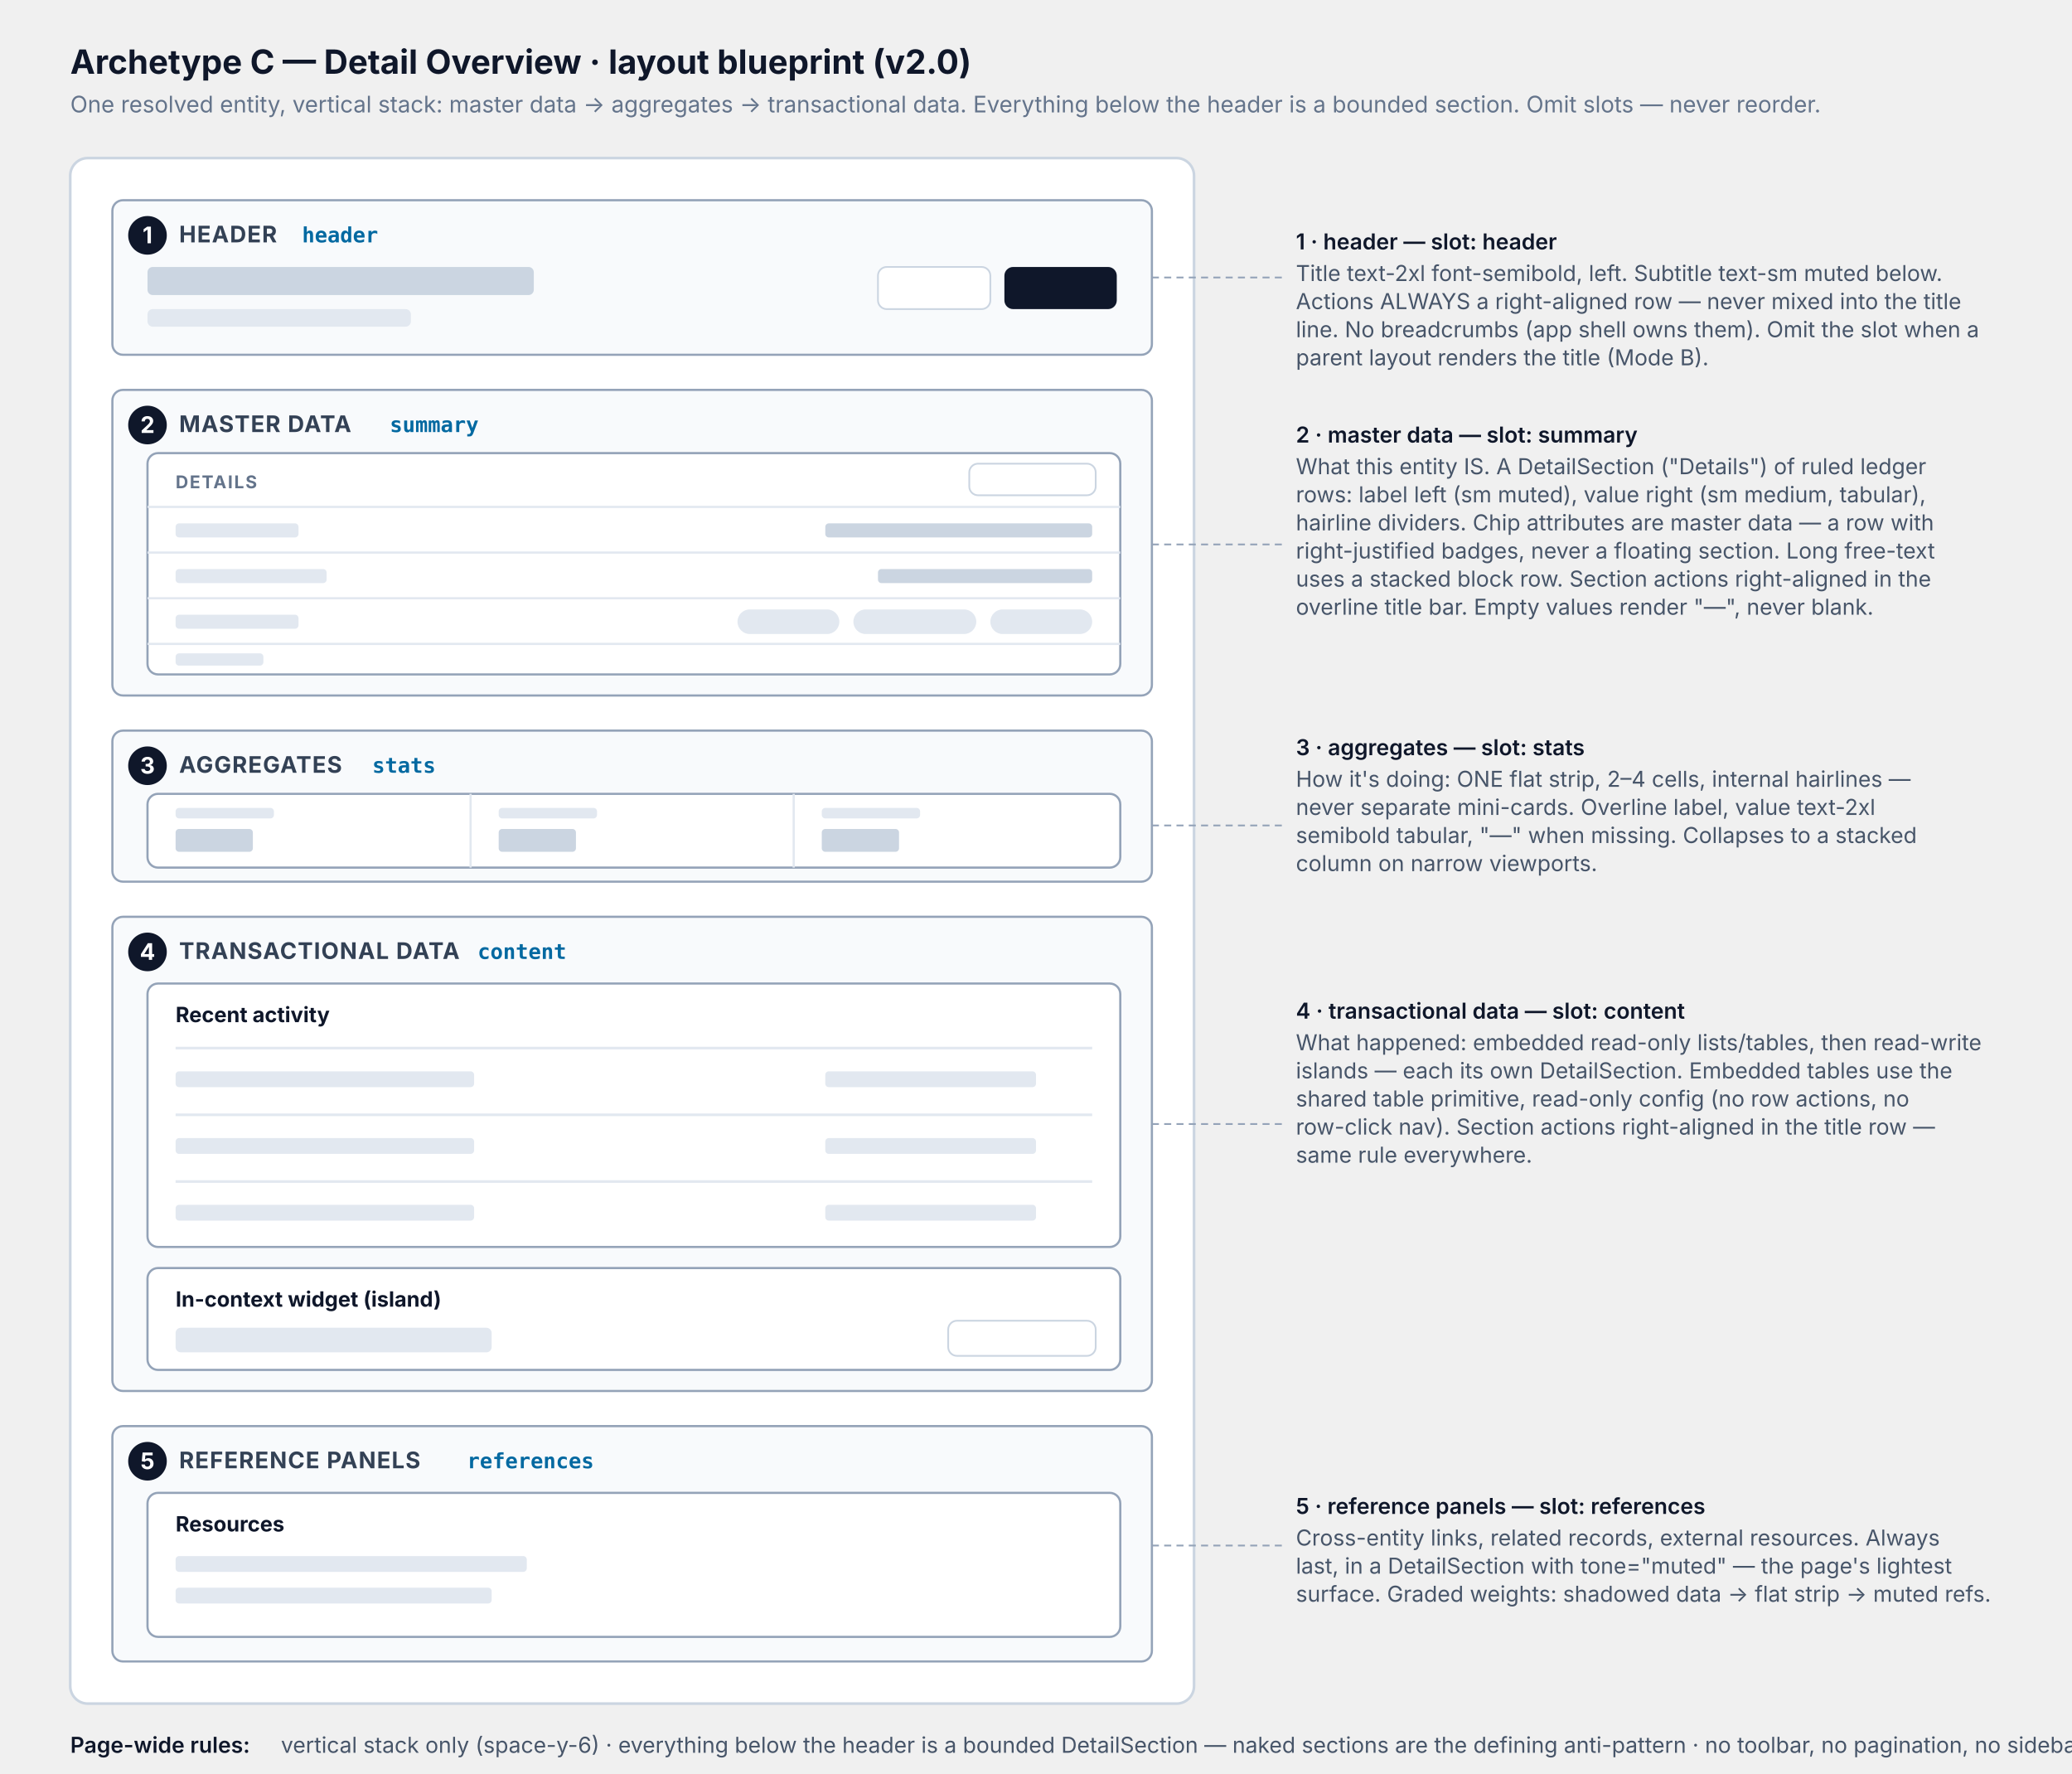
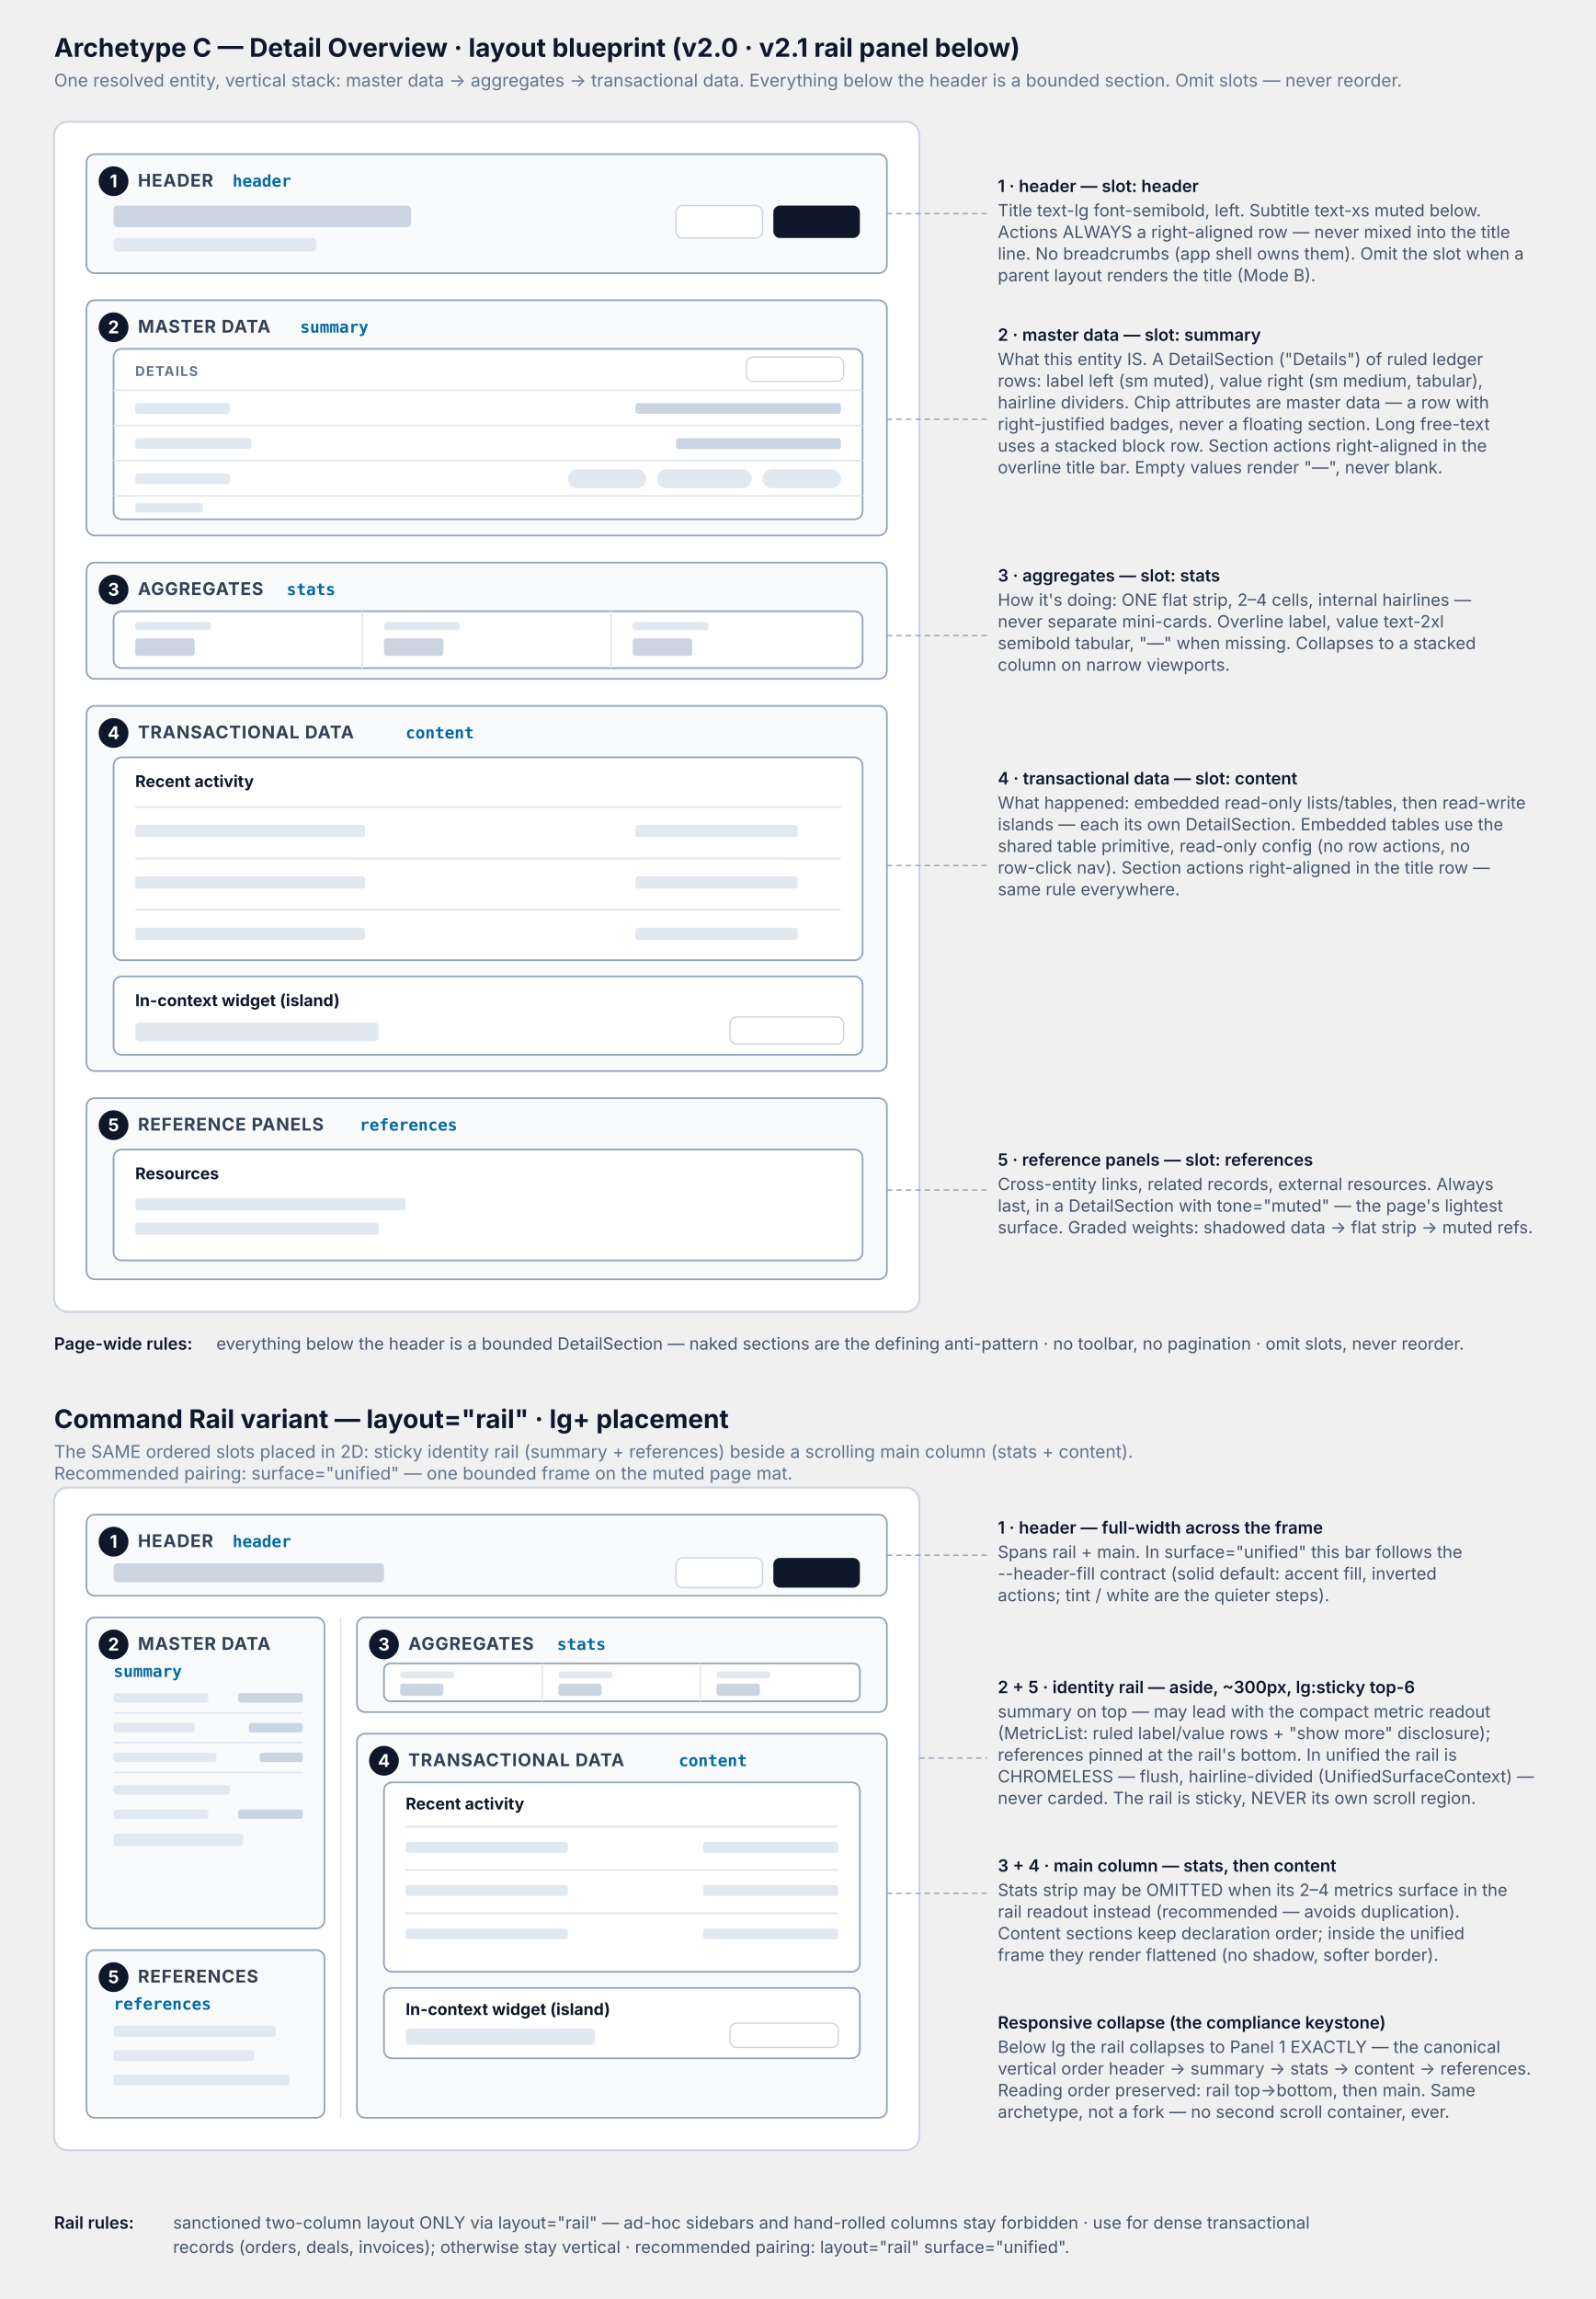
- <svg xmlns="http://www.w3.org/2000/svg" viewBox="0 0 1180 1010" font-family="-apple-system, 'Segoe UI', system-ui, sans-serif">
+ <svg xmlns="http://www.w3.org/2000/svg" viewBox="0 0 1180 1700" font-family="-apple-system, 'Segoe UI', system-ui, sans-serif">
  <defs>
    <style>
      .frame   { fill: #ffffff; stroke: #cbd5e1; stroke-width: 1.5; }
      .zone    { fill: #f8fafc; stroke: #94a3b8; stroke-width: 1.25; rx: 6; }
      .ghost   { fill: #e2e8f0; }
      .ghostD  { fill: #cbd5e1; }
      .btn     { fill: #0f172a; }
      .btnGhost{ fill: #ffffff; stroke: #cbd5e1; }
      .bounded { fill: #ffffff; stroke: #94a3b8; stroke-width: 1.25; }
      .num     { fill: #0f172a; }
      .numTxt  { fill: #ffffff; font-size: 13px; font-weight: 700; text-anchor: middle; }
      .zlabel  { fill: #334155; font-size: 13px; font-weight: 700; letter-spacing: 0.04em; }
      .zslot   { fill: #0369a1; font-size: 12px; font-weight: 600; font-family: ui-monospace, Menlo, monospace; }
      .stitle  { fill: #0f172a; font-size: 12px; font-weight: 700; }
      .note    { fill: #475569; font-size: 12.5px; }
      .noteB   { fill: #0f172a; font-size: 12.5px; font-weight: 600; }
      .title   { fill: #0f172a; font-size: 19px; font-weight: 700; }
      .sub     { fill: #64748b; font-size: 13px; }
      .lead    { stroke: #94a3b8; stroke-width: 1; stroke-dasharray: 4 3; fill: none; }
    </style>
  </defs>
-   <text x="40" y="42" class="title">Archetype C — Detail Overview · layout blueprint (v2.0)</text>
+   <text x="40" y="42" class="title">Archetype C — Detail Overview · layout blueprint (v2.0 · v2.1 rail panel below)</text>
  <text x="40" y="64" class="sub">One resolved entity, vertical stack: master data → aggregates → transactional data. Everything below the header is a bounded section. Omit slots — never reorder.</text>
  <rect x="40" y="90" width="640" height="880" class="frame" rx="10" />
  <rect x="64" y="114" width="592" height="88" class="zone" rx="6" />
  <circle cx="84" cy="134" r="11" class="num" />
  <text x="84" y="138.5" class="numTxt">1</text>
  <text x="102" y="138" class="zlabel">HEADER</text>
  <text x="172" y="138" class="zslot">header</text>
  <rect x="84" y="152" width="220" height="16" class="ghostD" rx="3" />
  <rect x="84" y="176" width="150" height="10" class="ghost" rx="3" />
  <rect x="500" y="152" width="64" height="24" class="btnGhost" rx="5" />
  <rect x="572" y="152" width="64" height="24" class="btn" rx="5" />
  <rect x="64" y="222" width="592" height="174" class="zone" rx="6" />
  <circle cx="84" cy="242" r="11" class="num" />
  <text x="84" y="246.5" class="numTxt">2</text>
  <text x="102" y="246" class="zlabel">MASTER DATA</text>
  <text x="222" y="246" class="zslot">summary</text>
  <g>
    <rect x="84" y="258" width="554" height="126" class="bounded" rx="6" />
    <text x="100" y="278" class="stitle" style="letter-spacing:0.08em; text-transform:uppercase; font-size:10px; fill:#64748b;">DETAILS</text>
    <rect x="552" y="264" width="72" height="18" class="btnGhost" rx="5" />
    <rect x="84" y="288" width="554" height="1.25" class="ghost" />
    <rect x="100" y="298" width="70" height="8" class="ghost" rx="2" />
    <rect x="470" y="298" width="152" height="8" class="ghostD" rx="2" />
    <rect x="84" y="314" width="554" height="1.25" class="ghost" />
    <rect x="100" y="324" width="86" height="8" class="ghost" rx="2" />
    <rect x="500" y="324" width="122" height="8" class="ghostD" rx="2" />
    <rect x="84" y="340" width="554" height="1.25" class="ghost" />
    <rect x="100" y="350" width="70" height="8" class="ghost" rx="2" />
    <rect x="420" y="347" width="58" height="14" class="ghost" rx="7" />
    <rect x="486" y="347" width="70" height="14" class="ghost" rx="7" />
    <rect x="564" y="347" width="58" height="14" class="ghost" rx="7" />
    <rect x="84" y="366" width="554" height="1.25" class="ghost" />
    <rect x="100" y="372" width="50" height="7" class="ghost" rx="2" />
    <rect x="100" y="368" width="0" height="0" class="ghost" />
  </g>
  <rect x="64" y="416" width="592" height="86" class="zone" rx="6" />
  <circle cx="84" cy="436" r="11" class="num" />
  <text x="84" y="440.5" class="numTxt">3</text>
  <text x="102" y="440" class="zlabel">AGGREGATES</text>
  <text x="212" y="440" class="zslot">stats</text>
  <g>
    <rect x="84" y="452" width="554" height="42" class="bounded" rx="6" />
    <line x1="268" y1="452" x2="268" y2="494" stroke="#e2e8f0" stroke-width="1.25" />
    <line x1="452" y1="452" x2="452" y2="494" stroke="#e2e8f0" stroke-width="1.25" />
    <rect x="100" y="460" width="56" height="6" class="ghost" rx="2" />
    <rect x="100" y="472" width="44" height="13" class="ghostD" rx="2" />
    <rect x="284" y="460" width="56" height="6" class="ghost" rx="2" />
    <rect x="284" y="472" width="44" height="13" class="ghostD" rx="2" />
    <rect x="468" y="460" width="56" height="6" class="ghost" rx="2" />
    <rect x="468" y="472" width="44" height="13" class="ghostD" rx="2" />
  </g>
  <rect x="64" y="522" width="592" height="270" class="zone" rx="6" />
  <circle cx="84" cy="542" r="11" class="num" />
  <text x="84" y="546.5" class="numTxt">4</text>
  <text x="102" y="546" class="zlabel">TRANSACTIONAL DATA</text>
-   <text x="272" y="546" class="zslot">content</text>
+   <text x="300" y="546" class="zslot">content</text>
  <g>
    <rect x="84" y="560" width="554" height="150" class="bounded" rx="6" />
    <text x="100" y="582" class="stitle">Recent activity</text>
    <rect x="100" y="596" width="522" height="1.5" class="ghost" />
    <rect x="100" y="610" width="170" height="9" class="ghost" rx="2" />
    <rect x="470" y="610" width="120" height="9" class="ghost" rx="2" />
    <rect x="100" y="634" width="522" height="1.5" class="ghost" />
    <rect x="100" y="648" width="170" height="9" class="ghost" rx="2" />
    <rect x="470" y="648" width="120" height="9" class="ghost" rx="2" />
    <rect x="100" y="672" width="522" height="1.5" class="ghost" />
    <rect x="100" y="686" width="170" height="9" class="ghost" rx="2" />
    <rect x="470" y="686" width="120" height="9" class="ghost" rx="2" />
  </g>
  <g>
    <rect x="84" y="722" width="554" height="58" class="bounded" rx="6" />
    <text x="100" y="744" class="stitle">In-context widget (island)</text>
    <rect x="100" y="756" width="180" height="14" class="ghost" rx="3" />
    <rect x="540" y="752" width="84" height="20" class="btnGhost" rx="5" />
  </g>
  <rect x="64" y="812" width="592" height="134" class="zone" rx="6" />
  <circle cx="84" cy="832" r="11" class="num" />
  <text x="84" y="836.5" class="numTxt">5</text>
  <text x="102" y="836" class="zlabel">REFERENCE PANELS</text>
  <text x="266" y="836" class="zslot">references</text>
  <g>
    <rect x="84" y="850" width="554" height="82" class="bounded" rx="6" />
    <text x="100" y="872" class="stitle">Resources</text>
    <rect x="100" y="886" width="200" height="9" class="ghost" rx="2" />
    <rect x="100" y="904" width="180" height="9" class="ghost" rx="2" />
  </g>
  <g>
    <line x1="656" y1="158" x2="730" y2="158" class="lead" />
    <text x="738" y="142" class="noteB">1 · header — slot: header</text>
-     <text x="738" y="160" class="note">Title text-2xl font-semibold, left. Subtitle text-sm muted below.</text>
+     <text x="738" y="160" class="note">Title text-lg font-semibold, left. Subtitle text-xs muted below.</text>
    <text x="738" y="176" class="note">Actions ALWAYS a right-aligned row — never mixed into the title</text>
    <text x="738" y="192" class="note">line. No breadcrumbs (app shell owns them). Omit the slot when a</text>
    <text x="738" y="208" class="note">parent layout renders the title (Mode B).</text>
    <line x1="656" y1="310" x2="730" y2="310" class="lead" />
    <text x="738" y="252" class="noteB">2 · master data — slot: summary</text>
    <text x="738" y="270" class="note">What this entity IS. A DetailSection ("Details") of ruled ledger</text>
    <text x="738" y="286" class="note">rows: label left (sm muted), value right (sm medium, tabular),</text>
    <text x="738" y="302" class="note">hairline dividers. Chip attributes are master data — a row with</text>
    <text x="738" y="318" class="note">right-justified badges, never a floating section. Long free-text</text>
    <text x="738" y="334" class="note">uses a stacked block row. Section actions right-aligned in the</text>
    <text x="738" y="350" class="note">overline title bar. Empty values render "—", never blank.</text>
    <line x1="656" y1="470" x2="730" y2="470" class="lead" />
    <text x="738" y="430" class="noteB">3 · aggregates — slot: stats</text>
    <text x="738" y="448" class="note">How it's doing: ONE flat strip, 2–4 cells, internal hairlines —</text>
    <text x="738" y="464" class="note">never separate mini-cards. Overline label, value text-2xl</text>
    <text x="738" y="480" class="note">semibold tabular, "—" when missing. Collapses to a stacked</text>
    <text x="738" y="496" class="note">column on narrow viewports.</text>
    <line x1="656" y1="640" x2="730" y2="640" class="lead" />
    <text x="738" y="580" class="noteB">4 · transactional data — slot: content</text>
    <text x="738" y="598" class="note">What happened: embedded read-only lists/tables, then read-write</text>
    <text x="738" y="614" class="note">islands — each its own DetailSection. Embedded tables use the</text>
    <text x="738" y="630" class="note">shared table primitive, read-only config (no row actions, no</text>
    <text x="738" y="646" class="note">row-click nav). Section actions right-aligned in the title row —</text>
    <text x="738" y="662" class="note">same rule everywhere.</text>
    <line x1="656" y1="880" x2="730" y2="880" class="lead" />
    <text x="738" y="862" class="noteB">5 · reference panels — slot: references</text>
    <text x="738" y="880" class="note">Cross-entity links, related records, external resources. Always</text>
    <text x="738" y="896" class="note">last, in a DetailSection with tone="muted" — the page's lightest</text>
    <text x="738" y="912" class="note">surface. Graded weights: shadowed data → flat strip → muted refs.</text>
  </g>
  <g>
    <text x="40" y="998" class="noteB">Page-wide rules:</text>
-     <text x="160" y="998" class="note">vertical stack only (space-y-6) · everything below the header is a bounded DetailSection — naked sections are the defining anti-pattern · no toolbar, no pagination, no sidebars · omit slots, never reorder.</text>
+     <text x="160" y="998" class="note">everything below the header is a bounded DetailSection — naked sections are the defining anti-pattern · no toolbar, no pagination · omit slots, never reorder.</text>
+   </g>
+   <text x="40" y="1056" class="title">Command Rail variant — layout="rail" · lg+ placement</text>
+   <text x="40" y="1078" class="sub">The SAME ordered slots placed in 2D: sticky identity rail (summary + references) beside a scrolling main column (stats + content).</text>
+   <text x="40" y="1094" class="sub">Recommended pairing: surface="unified" — one bounded frame on the muted page mat.</text>
+   <rect x="40" y="1100" width="640" height="490" class="frame" rx="10" />
+   <rect x="64" y="1120" width="592" height="60" class="zone" rx="6" />
+   <circle cx="84" cy="1140" r="11" class="num" />
+   <text x="84" y="1144.5" class="numTxt">1</text>
+   <text x="102" y="1144" class="zlabel">HEADER</text>
+   <text x="172" y="1144" class="zslot">header</text>
+   <rect x="84" y="1156" width="200" height="14" class="ghostD" rx="3" />
+   <rect x="500" y="1152" width="64" height="22" class="btnGhost" rx="5" />
+   <rect x="572" y="1152" width="64" height="22" class="btn" rx="5" />
+   <line x1="252" y1="1196" x2="252" y2="1566" stroke="#e2e8f0" stroke-width="1.25" />
+   <rect x="64" y="1196" width="176" height="230" class="zone" rx="6" />
+   <circle cx="84" cy="1216" r="11" class="num" />
+   <text x="84" y="1220.5" class="numTxt">2</text>
+   <text x="102" y="1220" class="zlabel">MASTER DATA</text>
+   <text x="84" y="1240" class="zslot">summary</text>
+   <rect x="84" y="1252" width="70" height="7" class="ghost" rx="2" />
+   <rect x="176" y="1252" width="48" height="7" class="ghostD" rx="2" />
+   <rect x="84" y="1266" width="140" height="1.25" class="ghost" />
+   <rect x="84" y="1274" width="60" height="7" class="ghost" rx="2" />
+   <rect x="184" y="1274" width="40" height="7" class="ghostD" rx="2" />
+   <rect x="84" y="1288" width="140" height="1.25" class="ghost" />
+   <rect x="84" y="1296" width="76" height="7" class="ghost" rx="2" />
+   <rect x="192" y="1296" width="32" height="7" class="ghostD" rx="2" />
+   <rect x="84" y="1310" width="140" height="1.25" class="ghost" />
+   <rect x="84" y="1320" width="86" height="7" class="ghost" rx="2" />
+   <rect x="84" y="1338" width="70" height="7" class="ghost" rx="2" />
+   <rect x="176" y="1338" width="48" height="7" class="ghostD" rx="2" />
+   <rect x="84" y="1356" width="96" height="9" class="ghost" rx="2" />
+   <rect x="64" y="1442" width="176" height="124" class="zone" rx="6" />
+   <circle cx="84" cy="1462" r="11" class="num" />
+   <text x="84" y="1466.5" class="numTxt">5</text>
+   <text x="102" y="1466" class="zlabel">REFERENCES</text>
+   <text x="84" y="1486" class="zslot">references</text>
+   <rect x="84" y="1498" width="120" height="8" class="ghost" rx="2" />
+   <rect x="84" y="1516" width="104" height="8" class="ghost" rx="2" />
+   <rect x="84" y="1534" width="130" height="8" class="ghost" rx="2" />
+   <rect x="264" y="1196" width="392" height="70" class="zone" rx="6" />
+   <circle cx="284" cy="1216" r="11" class="num" />
+   <text x="284" y="1220.5" class="numTxt">3</text>
+   <text x="302" y="1220" class="zlabel">AGGREGATES</text>
+   <text x="412" y="1220" class="zslot">stats</text>
+   <g>
+     <rect x="284" y="1230" width="352" height="28" class="bounded" rx="5" />
+     <line x1="401" y1="1230" x2="401" y2="1258" stroke="#e2e8f0" stroke-width="1.25" />
+     <line x1="518" y1="1230" x2="518" y2="1258" stroke="#e2e8f0" stroke-width="1.25" />
+     <rect x="296" y="1236" width="40" height="5" class="ghost" rx="2" />
+     <rect x="296" y="1245" width="32" height="9" class="ghostD" rx="2" />
+     <rect x="413" y="1236" width="40" height="5" class="ghost" rx="2" />
+     <rect x="413" y="1245" width="32" height="9" class="ghostD" rx="2" />
+     <rect x="530" y="1236" width="40" height="5" class="ghost" rx="2" />
+     <rect x="530" y="1245" width="32" height="9" class="ghostD" rx="2" />
+   </g>
+   <rect x="264" y="1282" width="392" height="284" class="zone" rx="6" />
+   <circle cx="284" cy="1302" r="11" class="num" />
+   <text x="284" y="1306.5" class="numTxt">4</text>
+   <text x="302" y="1306" class="zlabel">TRANSACTIONAL DATA</text>
+   <text x="502" y="1306" class="zslot">content</text>
+   <g>
+     <rect x="284" y="1318" width="352" height="140" class="bounded" rx="6" />
+     <text x="300" y="1338" class="stitle">Recent activity</text>
+     <rect x="300" y="1350" width="320" height="1.5" class="ghost" />
+     <rect x="300" y="1362" width="120" height="8" class="ghost" rx="2" />
+     <rect x="520" y="1362" width="100" height="8" class="ghost" rx="2" />
+     <rect x="300" y="1382" width="320" height="1.5" class="ghost" />
+     <rect x="300" y="1394" width="120" height="8" class="ghost" rx="2" />
+     <rect x="520" y="1394" width="100" height="8" class="ghost" rx="2" />
+     <rect x="300" y="1414" width="320" height="1.5" class="ghost" />
+     <rect x="300" y="1426" width="120" height="8" class="ghost" rx="2" />
+     <rect x="520" y="1426" width="100" height="8" class="ghost" rx="2" />
+   </g>
+   <g>
+     <rect x="284" y="1470" width="352" height="52" class="bounded" rx="6" />
+     <text x="300" y="1490" class="stitle">In-context widget (island)</text>
+     <rect x="300" y="1500" width="140" height="12" class="ghost" rx="3" />
+     <rect x="540" y="1496" width="80" height="18" class="btnGhost" rx="5" />
+   </g>
+   <g>
+     <line x1="656" y1="1150" x2="730" y2="1150" class="lead" />
+     <text x="738" y="1134" class="noteB">1 · header — full-width across the frame</text>
+     <text x="738" y="1152" class="note">Spans rail + main. In surface="unified" this bar follows the</text>
+     <text x="738" y="1168" class="note">--header-fill contract (solid default: accent fill, inverted</text>
+     <text x="738" y="1184" class="note">actions; tint / white are the quieter steps).</text>
+     <line x1="680" y1="1300" x2="730" y2="1300" class="lead" />
+     <text x="738" y="1252" class="noteB">2 + 5 · identity rail — aside, ~300px, lg:sticky top-6</text>
+     <text x="738" y="1270" class="note">summary on top — may lead with the compact metric readout</text>
+     <text x="738" y="1286" class="note">(MetricList: ruled label/value rows + "show more" disclosure);</text>
+     <text x="738" y="1302" class="note">references pinned at the rail's bottom. In unified the rail is</text>
+     <text x="738" y="1318" class="note">CHROMELESS — flush, hairline-divided (UnifiedSurfaceContext) —</text>
+     <text x="738" y="1334" class="note">never carded. The rail is sticky, NEVER its own scroll region.</text>
+     <line x1="656" y1="1400" x2="730" y2="1400" class="lead" />
+     <text x="738" y="1384" class="noteB">3 + 4 · main column — stats, then content</text>
+     <text x="738" y="1402" class="note">Stats strip may be OMITTED when its 2–4 metrics surface in the</text>
+     <text x="738" y="1418" class="note">rail readout instead (recommended — avoids duplication).</text>
+     <text x="738" y="1434" class="note">Content sections keep declaration order; inside the unified</text>
+     <text x="738" y="1450" class="note">frame they render flattened (no shadow, softer border).</text>
+     <text x="738" y="1500" class="noteB">Responsive collapse (the compliance keystone)</text>
+     <text x="738" y="1518" class="note">Below lg the rail collapses to Panel 1 EXACTLY — the canonical</text>
+     <text x="738" y="1534" class="note">vertical order header → summary → stats → content → references.</text>
+     <text x="738" y="1550" class="note">Reading order preserved: rail top→bottom, then main. Same</text>
+     <text x="738" y="1566" class="note">archetype, not a fork — no second scroll container, ever.</text>
+   </g>
+   <g>
+     <text x="40" y="1648" class="noteB">Rail rules:</text>
+     <text x="128" y="1648" class="note">sanctioned two-column layout ONLY via layout="rail" — ad-hoc sidebars and hand-rolled columns stay forbidden · use for dense transactional</text>
+     <text x="128" y="1666" class="note">records (orders, deals, invoices); otherwise stay vertical · recommended pairing: layout="rail" surface="unified".</text>
  </g>
</svg>
